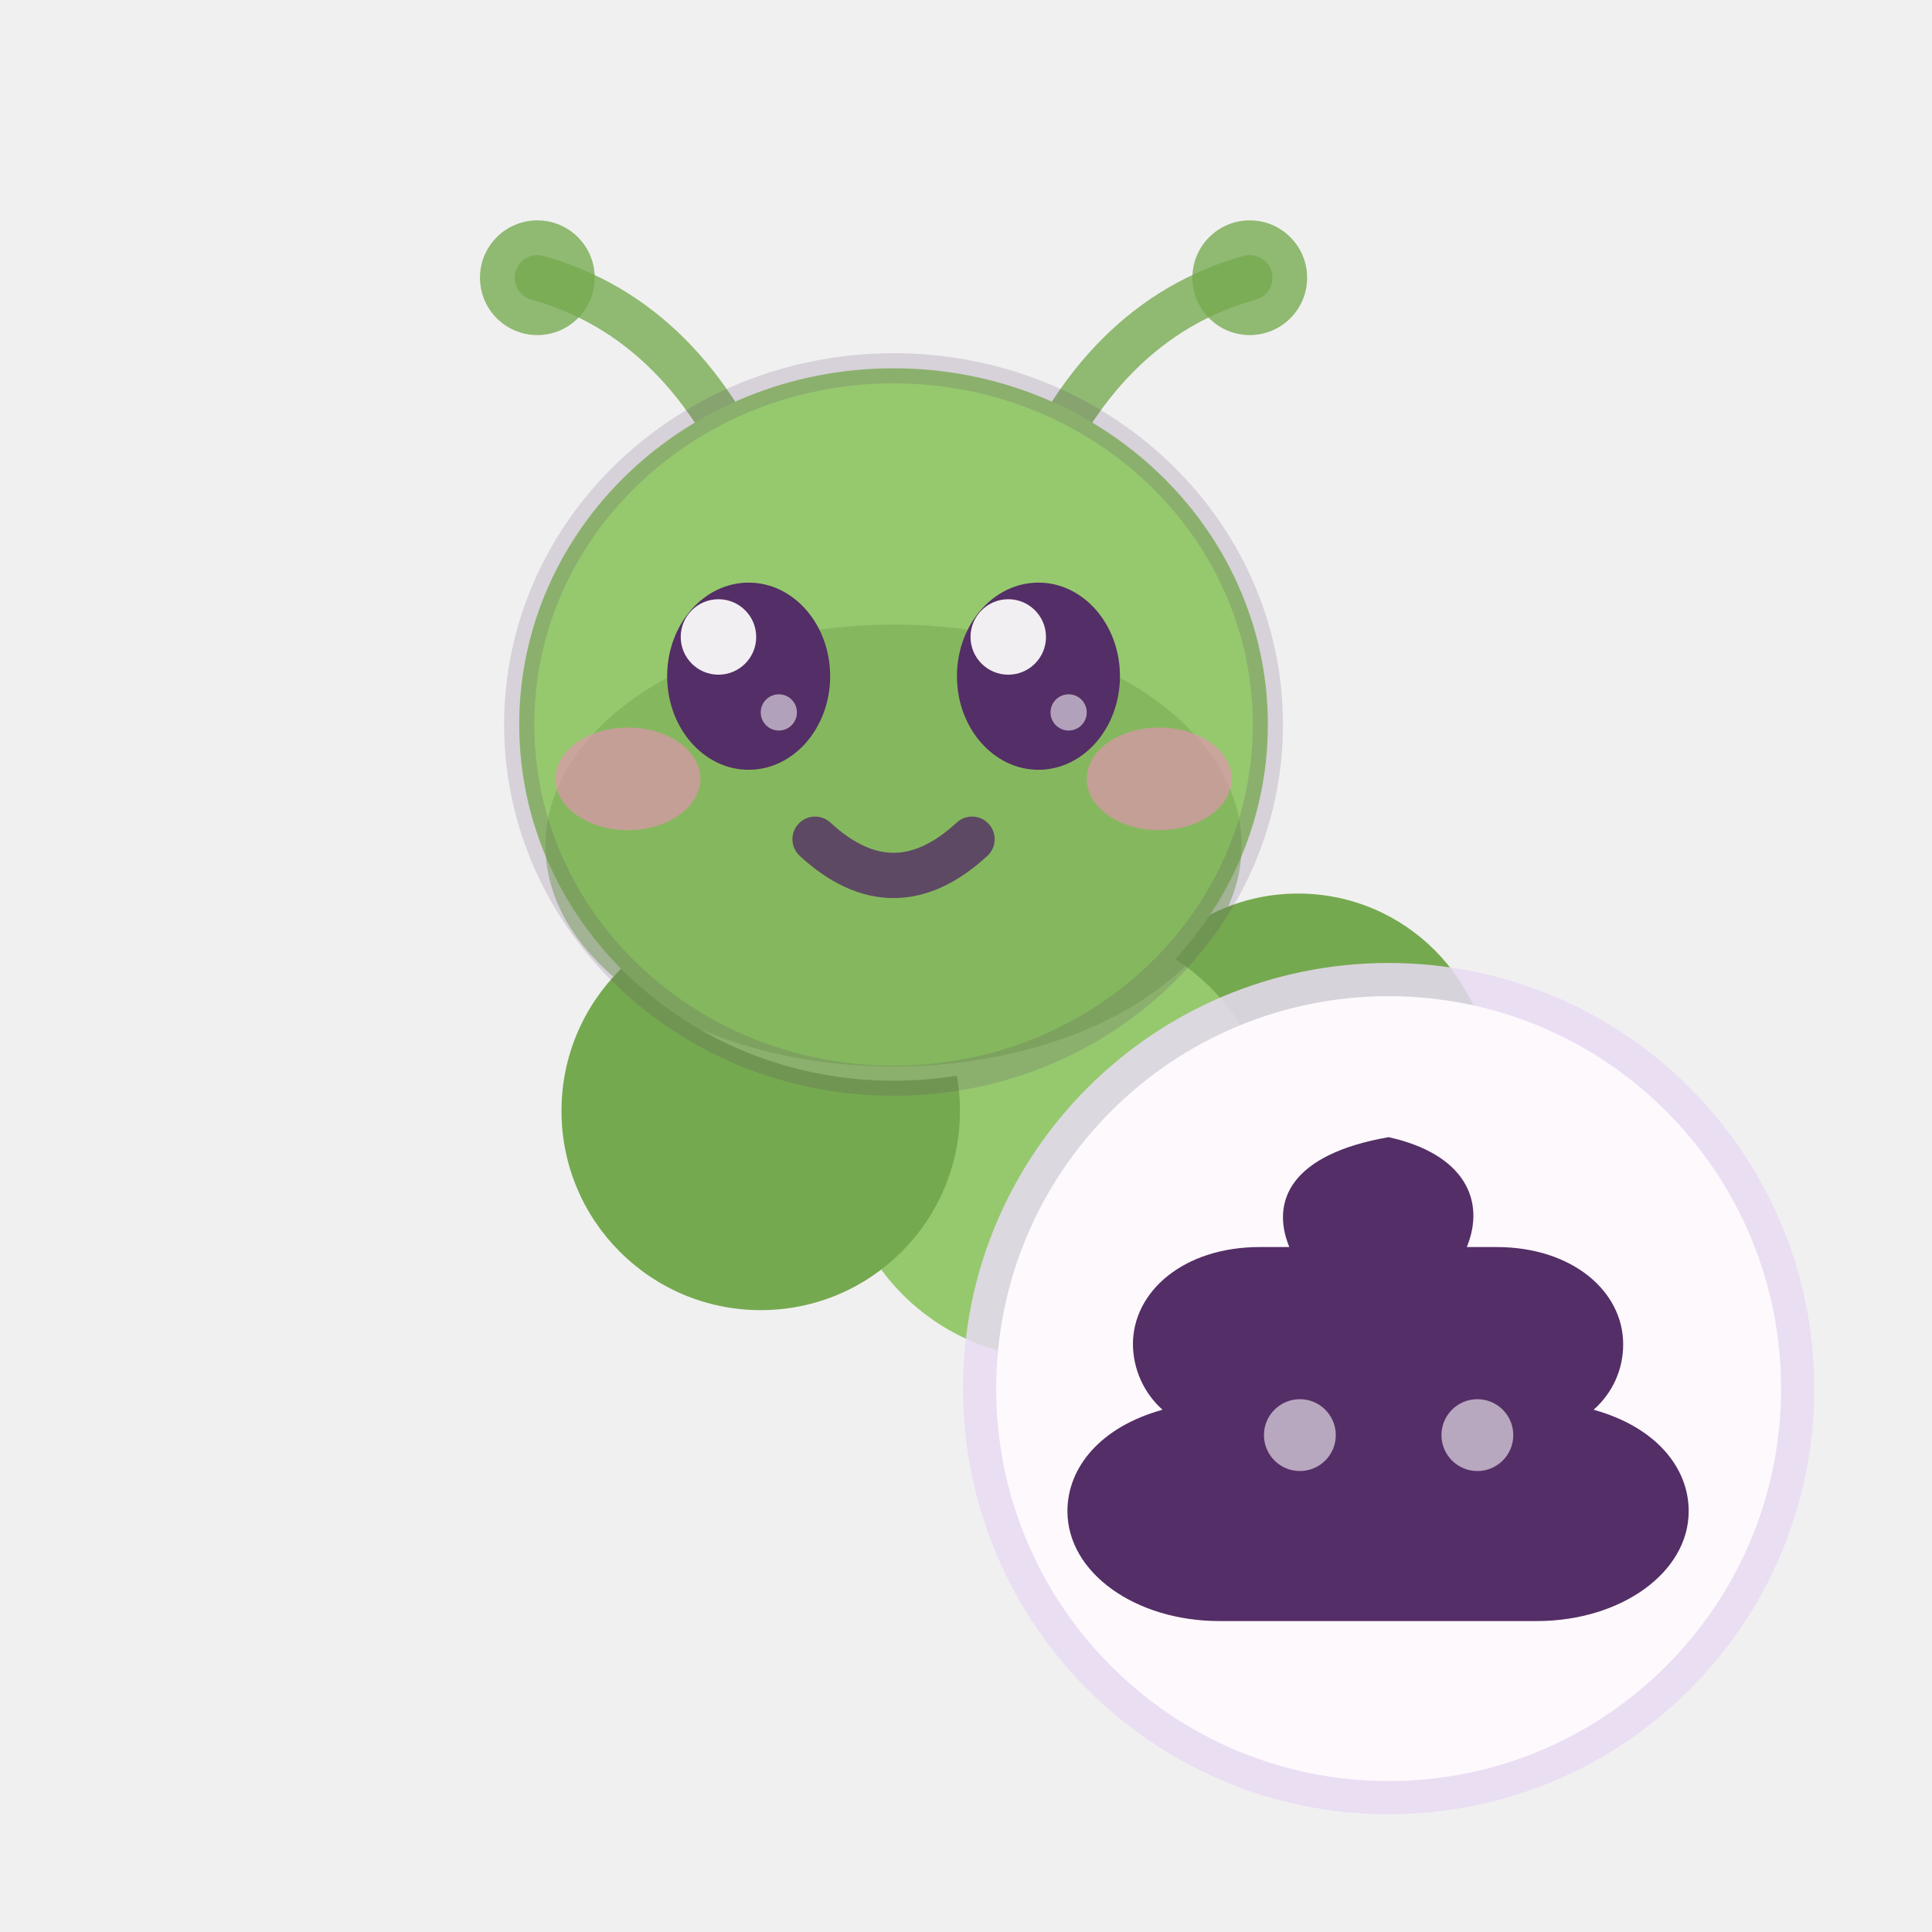
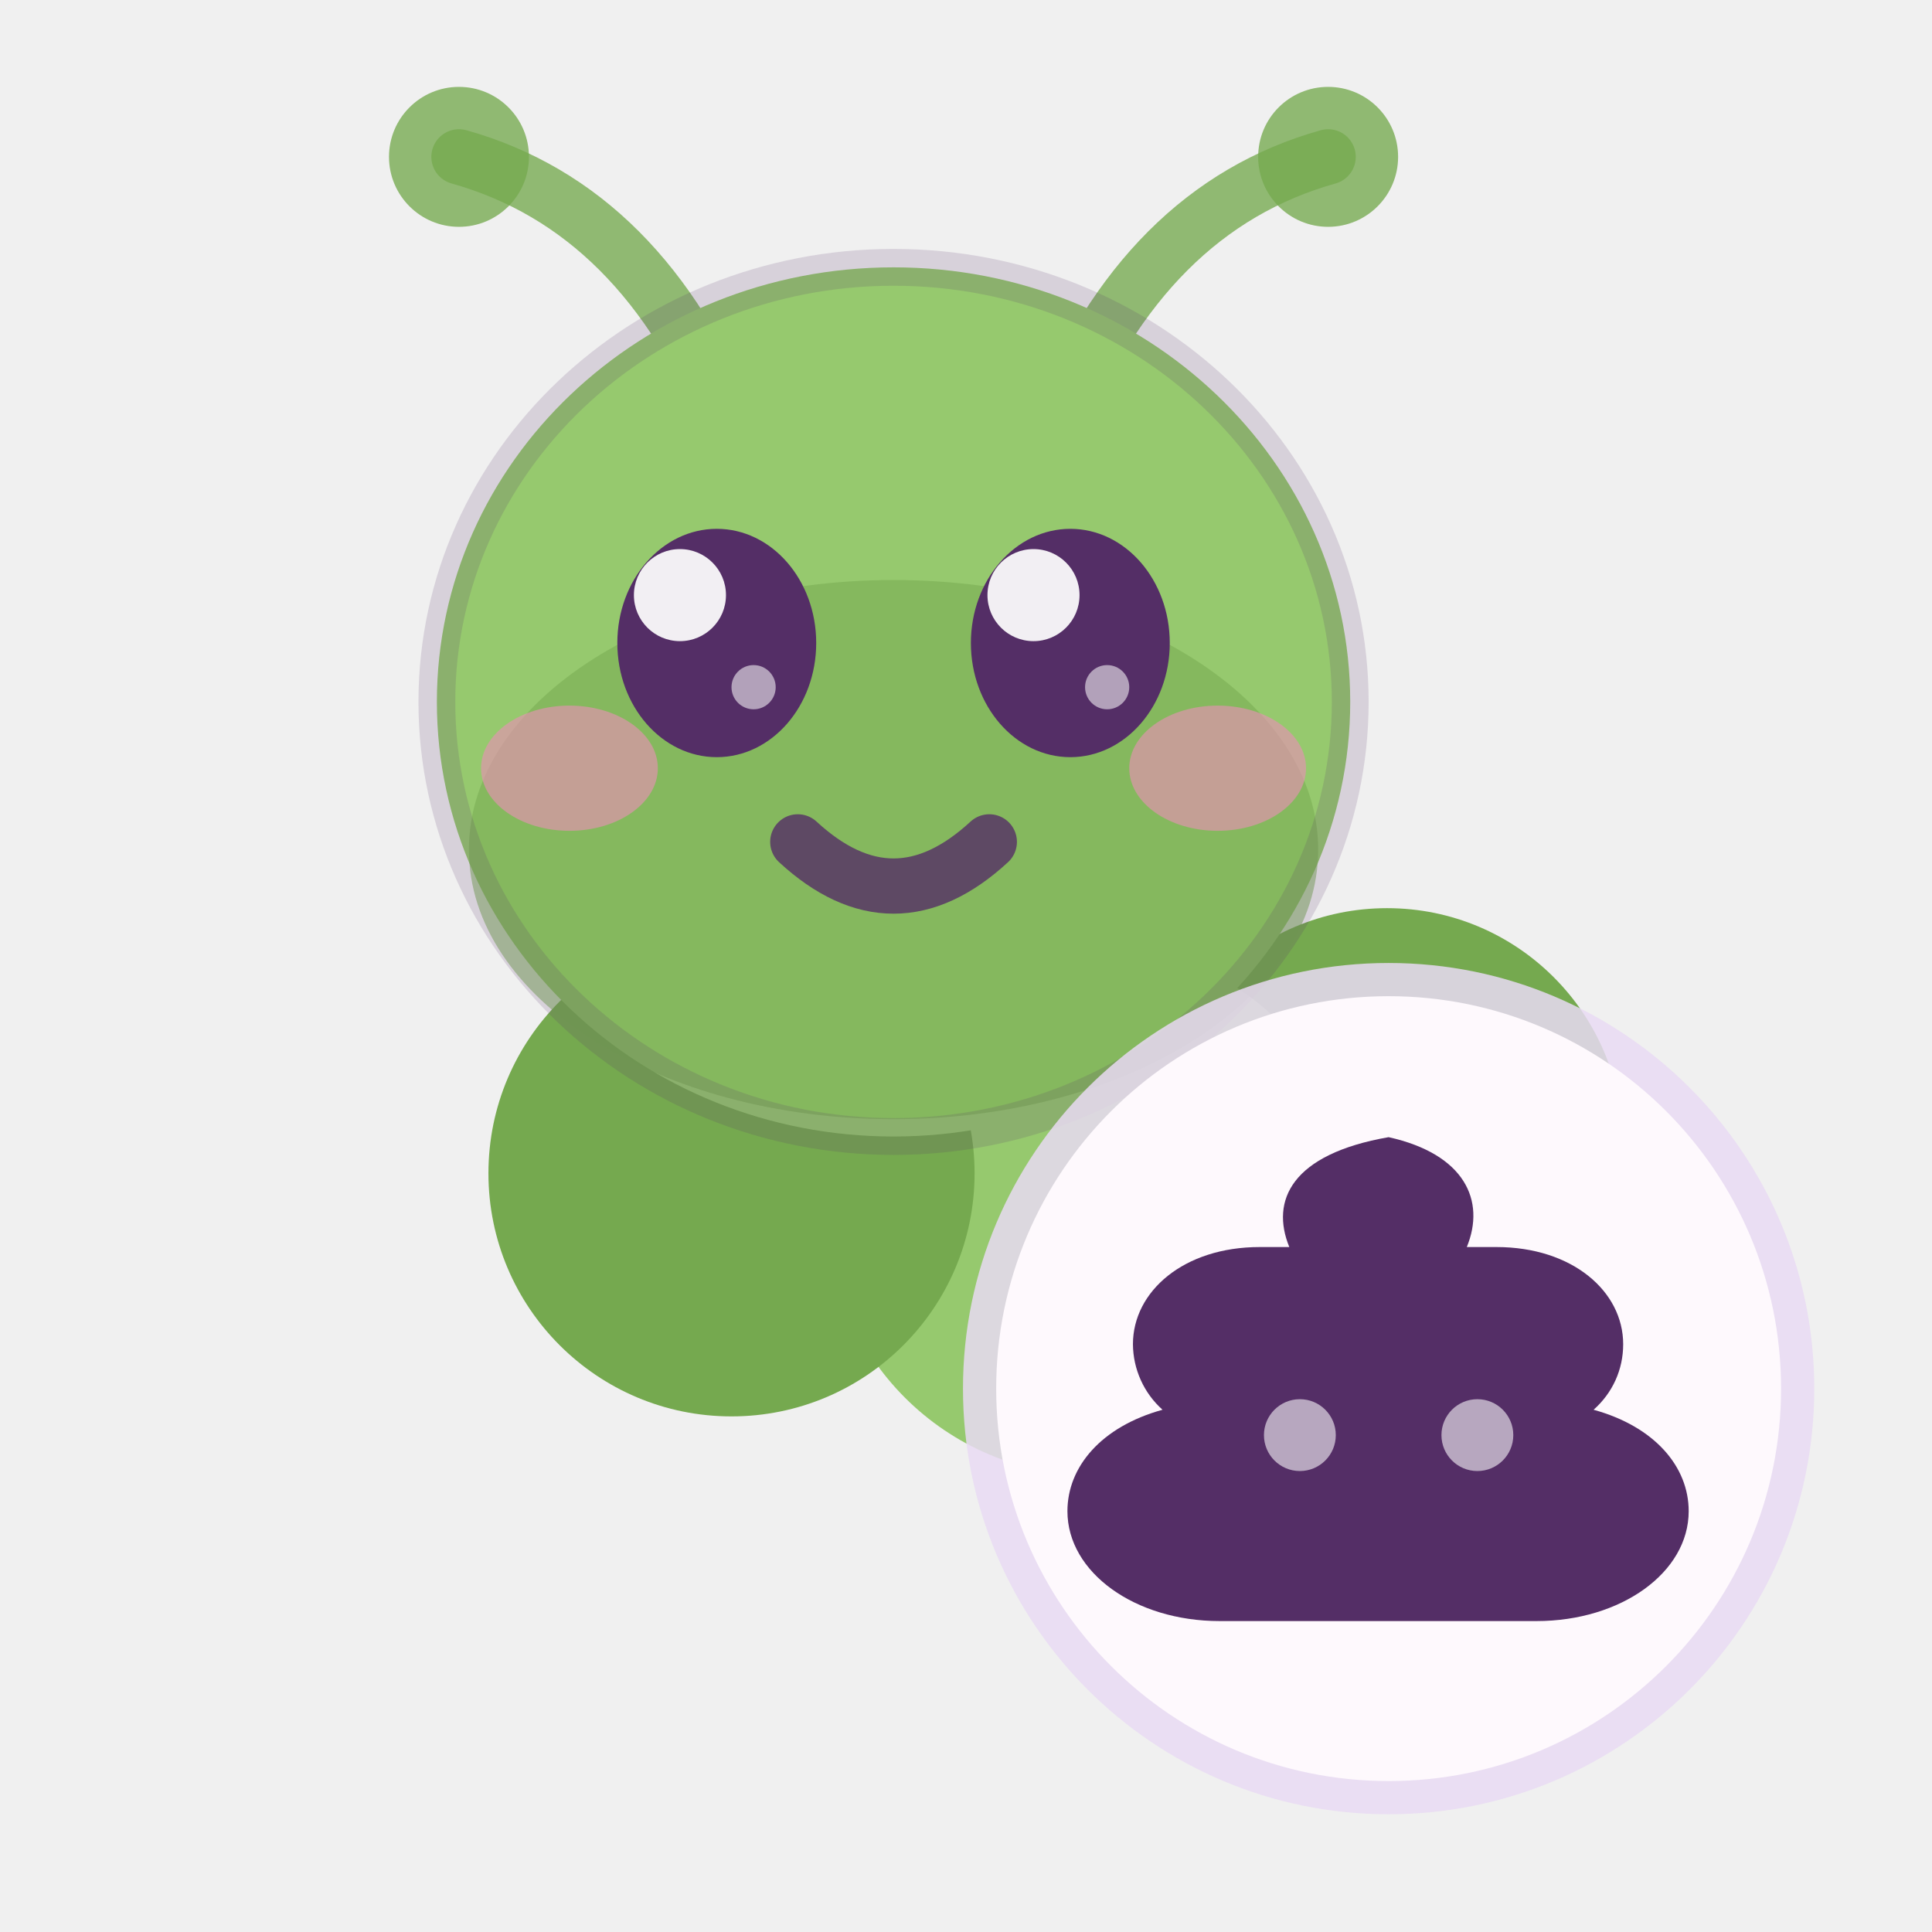
<svg xmlns="http://www.w3.org/2000/svg" viewBox="0 0 64 64" width="64" height="64" role="img" aria-label="caterpillar — poop">
  <defs>
    <linearGradient id="d-butterfly-poop" x1="0" y1="0" x2="0.62" y2="1">
      <stop offset="0" stop-color="#FBF1F8" />
      <stop offset="1" stop-color="#E9DAF3" />
    </linearGradient>
  </defs>
-   <circle cx="43" cy="36" r="6.4" fill="#75A94F" />
-   <circle cx="35" cy="37.8" r="7.2" fill="#96C96E" />
-   <circle cx="25.2" cy="36.8" r="6.6" fill="#75A94F" />
-   <path d="M25.2 16.6 q-2.4 -6 -7.4 -7.4" fill="none" stroke="#75A94F" stroke-width="1.5" stroke-linecap="round" stroke-linejoin="round" stroke-opacity=".78" />
-   <circle cx="17.8" cy="9.2" r="1.9" fill="#75A94F" fill-opacity=".78" />
-   <path d="M34 16.6 q2.4 -6 7.4 -7.4" fill="none" stroke="#75A94F" stroke-width="1.5" stroke-linecap="round" stroke-linejoin="round" stroke-opacity=".78" />
-   <circle cx="41.4" cy="9.2" r="1.9" fill="#75A94F" fill-opacity=".78" />
-   <ellipse cx="29.6" cy="24" rx="12.4" ry="11.8" fill="#96C96E" />
-   <ellipse cx="29.6" cy="28.01" rx="11.53" ry="7.32" fill="#75A94F" fill-opacity=".5" />
-   <ellipse cx="29.6" cy="24" rx="12.4" ry="11.8" fill="none" stroke="#542E66" stroke-opacity=".16" stroke-width="1" />
-   <ellipse cx="24.8" cy="22.4" rx="2.7" ry="3.1" fill="#542E66" />
-   <circle cx="23.8" cy="21.1" r="1.25" fill="#fff" fill-opacity=".92" />
-   <circle cx="25.8" cy="23.6" r="0.6" fill="#fff" fill-opacity=".55" />
-   <ellipse cx="34.4" cy="22.4" rx="2.7" ry="3.1" fill="#542E66" />
-   <circle cx="33.4" cy="21.1" r="1.25" fill="#fff" fill-opacity=".92" />
-   <circle cx="35.4" cy="23.6" r="0.6" fill="#fff" fill-opacity=".55" />
-   <path d="M27 27.8 q2.6 2.4 5.2 0" fill="none" stroke="#542E66" stroke-width="1.5" stroke-linecap="round" stroke-linejoin="round" stroke-opacity=".8" />
-   <ellipse cx="20.8" cy="25.8" rx="2.4" ry="1.7" fill="#E98FB6" fill-opacity=".62" />
-   <ellipse cx="38.4" cy="25.8" rx="2.4" ry="1.7" fill="#E98FB6" fill-opacity=".62" />
+   <g transform="translate(29.6 27.4) scale(1.22) translate(-29.6 -27.4)">
+     <circle cx="43" cy="36" r="6.4" fill="#75A94F" />
+     <circle cx="35" cy="37.8" r="7.2" fill="#96C96E" />
+     <circle cx="25.2" cy="36.8" r="6.6" fill="#75A94F" />
+     <path d="M25.2 16.6 q-2.4 -6 -7.4 -7.4" fill="none" stroke="#75A94F" stroke-width="1.5" stroke-linecap="round" stroke-linejoin="round" stroke-opacity=".78" />
+     <circle cx="17.8" cy="9.2" r="1.9" fill="#75A94F" fill-opacity=".78" />
+     <path d="M34 16.6 q2.4 -6 7.4 -7.4" fill="none" stroke="#75A94F" stroke-width="1.5" stroke-linecap="round" stroke-linejoin="round" stroke-opacity=".78" />
+     <circle cx="41.4" cy="9.2" r="1.9" fill="#75A94F" fill-opacity=".78" />
+     <ellipse cx="29.6" cy="24" rx="12.4" ry="11.8" fill="#96C96E" />
+     <ellipse cx="29.6" cy="28.01" rx="11.53" ry="7.32" fill="#75A94F" fill-opacity=".5" />
+     <ellipse cx="29.6" cy="24" rx="12.4" ry="11.8" fill="none" stroke="#542E66" stroke-opacity=".16" stroke-width="1" />
+     <ellipse cx="24.8" cy="22.4" rx="2.7" ry="3.1" fill="#542E66" />
+     <circle cx="23.8" cy="21.1" r="1.25" fill="#fff" fill-opacity=".92" />
+     <circle cx="25.8" cy="23.6" r="0.6" fill="#fff" fill-opacity=".55" />
+     <ellipse cx="34.4" cy="22.4" rx="2.7" ry="3.1" fill="#542E66" />
+     <circle cx="33.4" cy="21.1" r="1.25" fill="#fff" fill-opacity=".92" />
+     <circle cx="35.4" cy="23.6" r="0.6" fill="#fff" fill-opacity=".55" />
+     <path d="M27 27.8 q2.6 2.4 5.2 0" fill="none" stroke="#542E66" stroke-width="1.5" stroke-linecap="round" stroke-linejoin="round" stroke-opacity=".8" />
+     <ellipse cx="20.8" cy="25.8" rx="2.4" ry="1.7" fill="#E98FB6" fill-opacity=".62" />
+     <ellipse cx="38.4" cy="25.8" rx="2.4" ry="1.7" fill="#E98FB6" fill-opacity=".62" />
+   </g>
  <circle cx="46" cy="46" r="14.1" fill="#E9DAF3" fill-opacity=".85" />
  <circle cx="46" cy="46" r="13" fill="#FEF9FD" />
  <g transform="translate(34.8 34.8) scale(0.7)">
    <path d="M16 4.1c3.6.8 4.6 3 3.7 5.2h1.4c3.6 0 6 2.1 6 4.6 0 1.2-.5 2.3-1.4 3.1 2.9.8 4.5 2.7 4.5 4.8 0 2.9-3.2 5.2-7.2 5.2H8c-4 0-7.2-2.3-7.2-5.2 0-2.1 1.6-4 4.5-4.8a4.2 4.2 0 0 1-1.4-3.1c0-2.5 2.4-4.6 6-4.6h1.4C10.4 7.1 11.4 4.9 16 4.1Z" fill="#542E66" />
    <circle cx="11.8" cy="18.2" r="1.7" fill="#fff" fill-opacity=".58" />
    <circle cx="20.2" cy="18.2" r="1.7" fill="#fff" fill-opacity=".58" />
  </g>
</svg>
